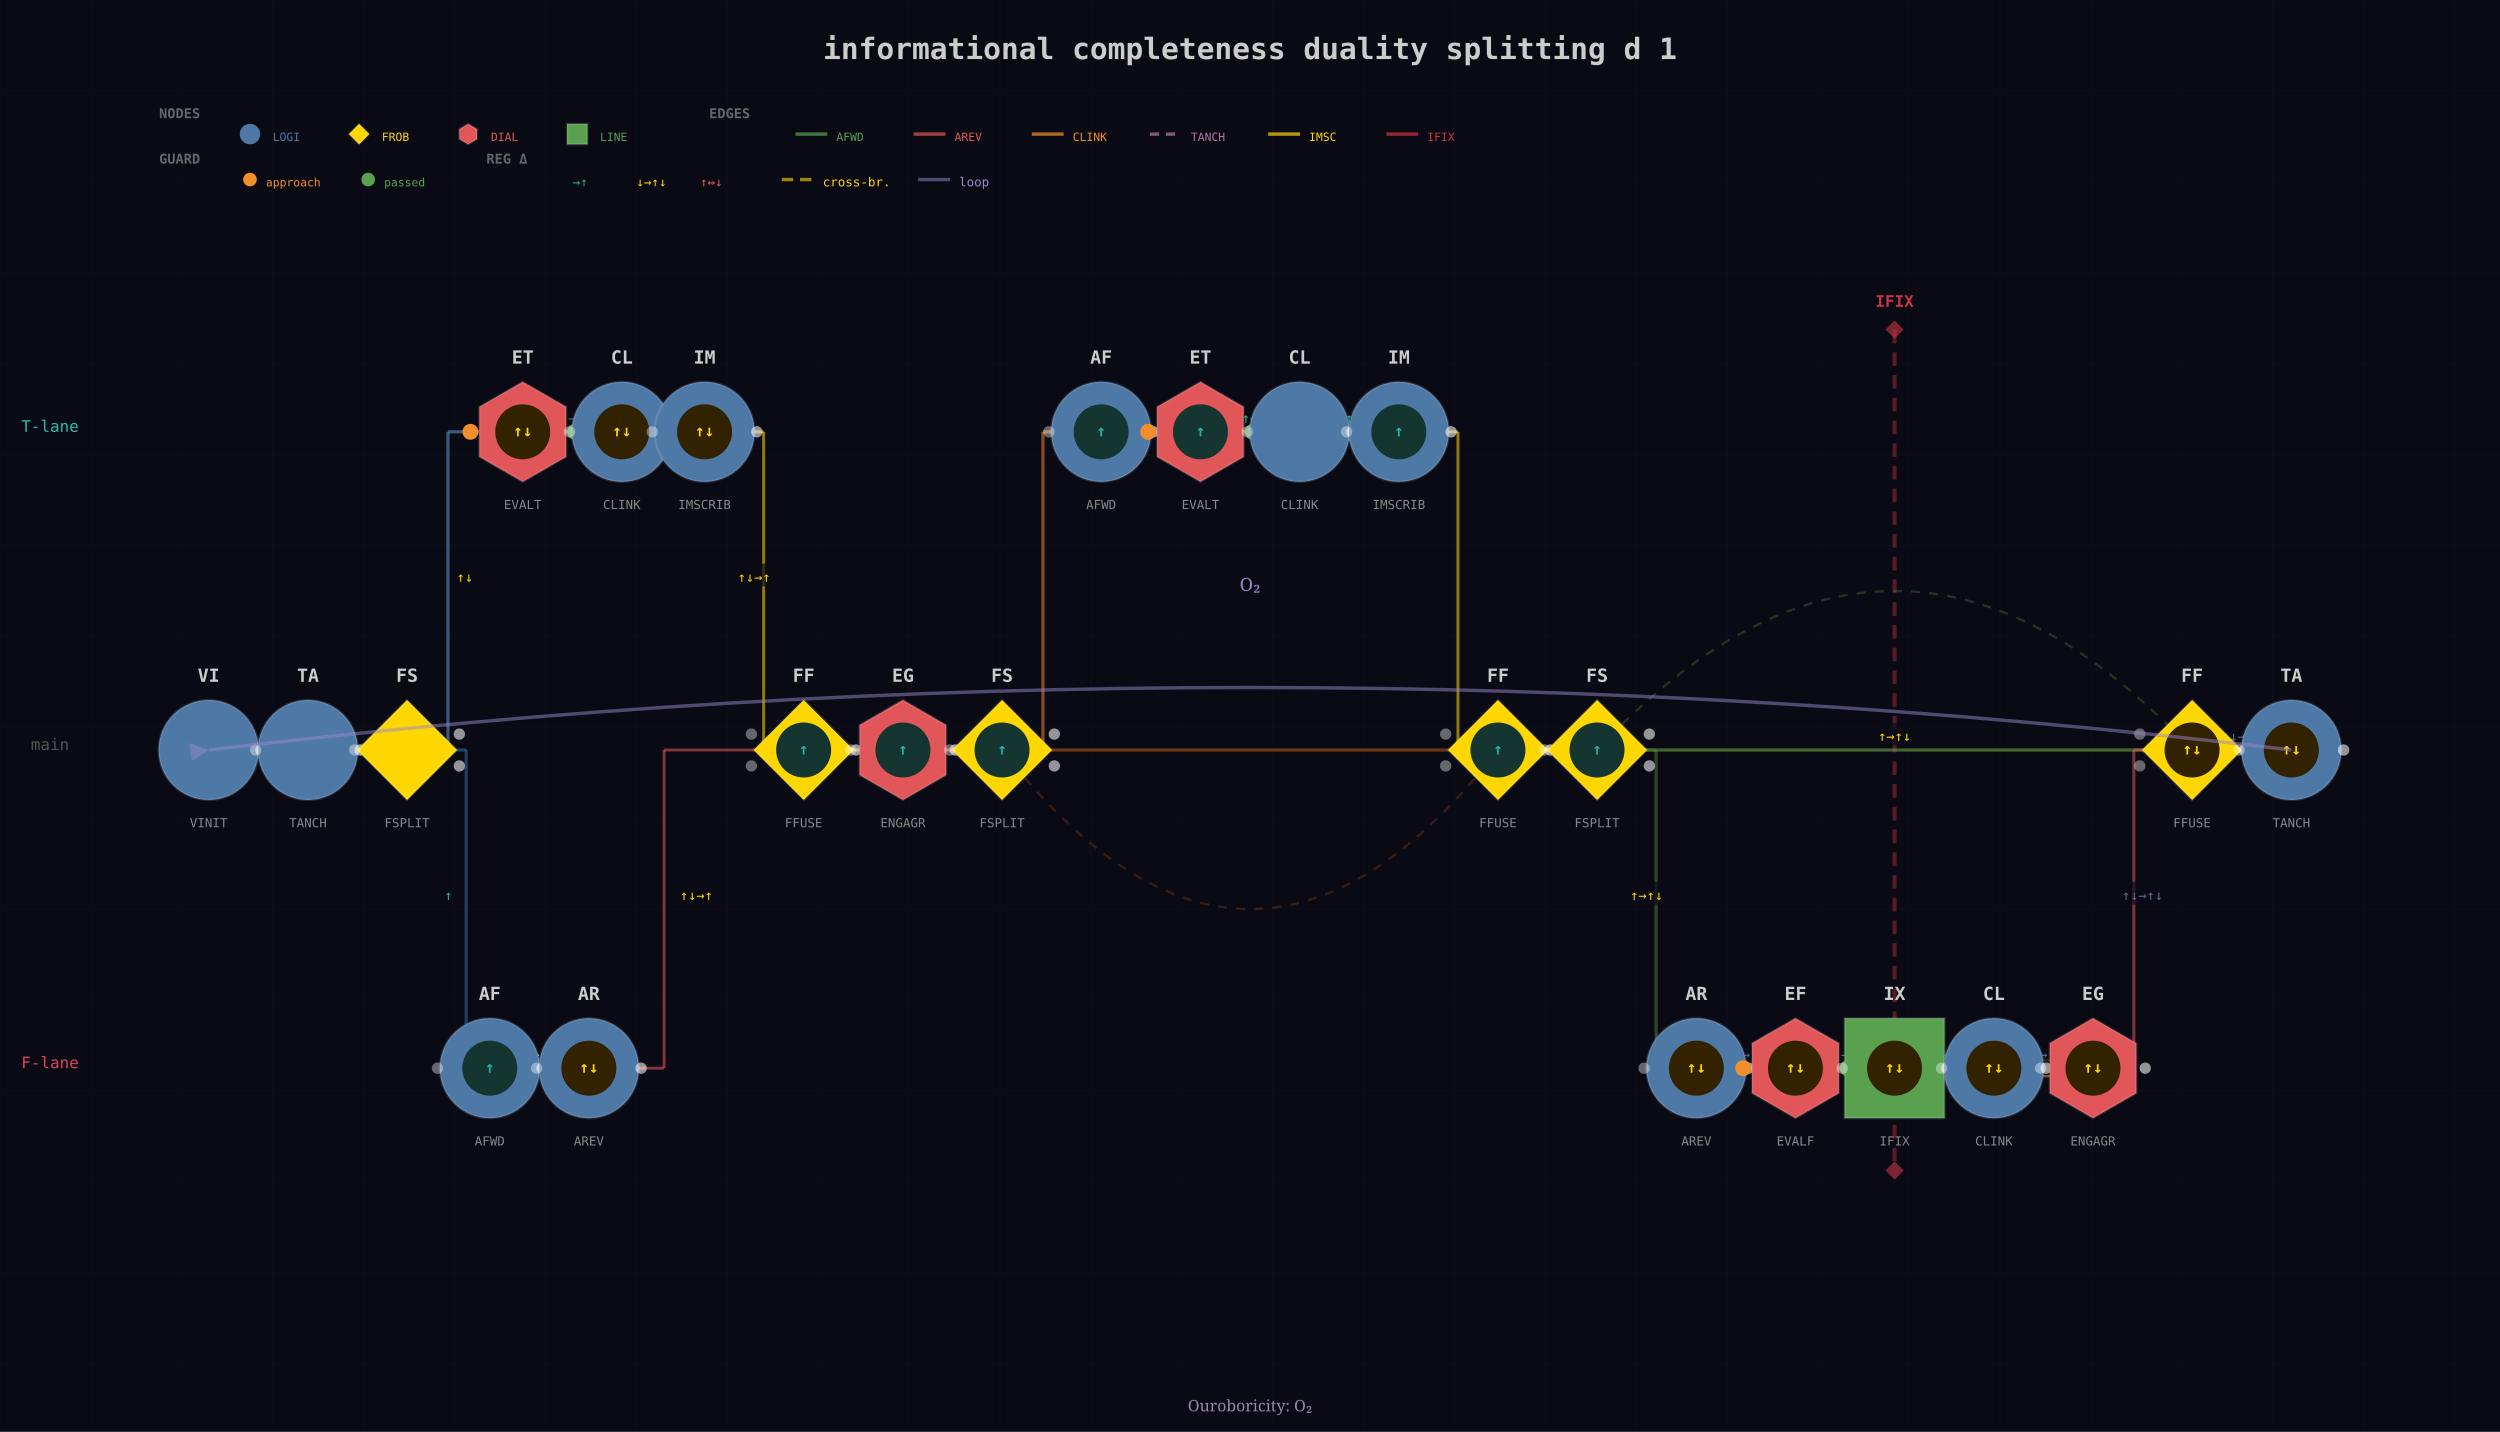
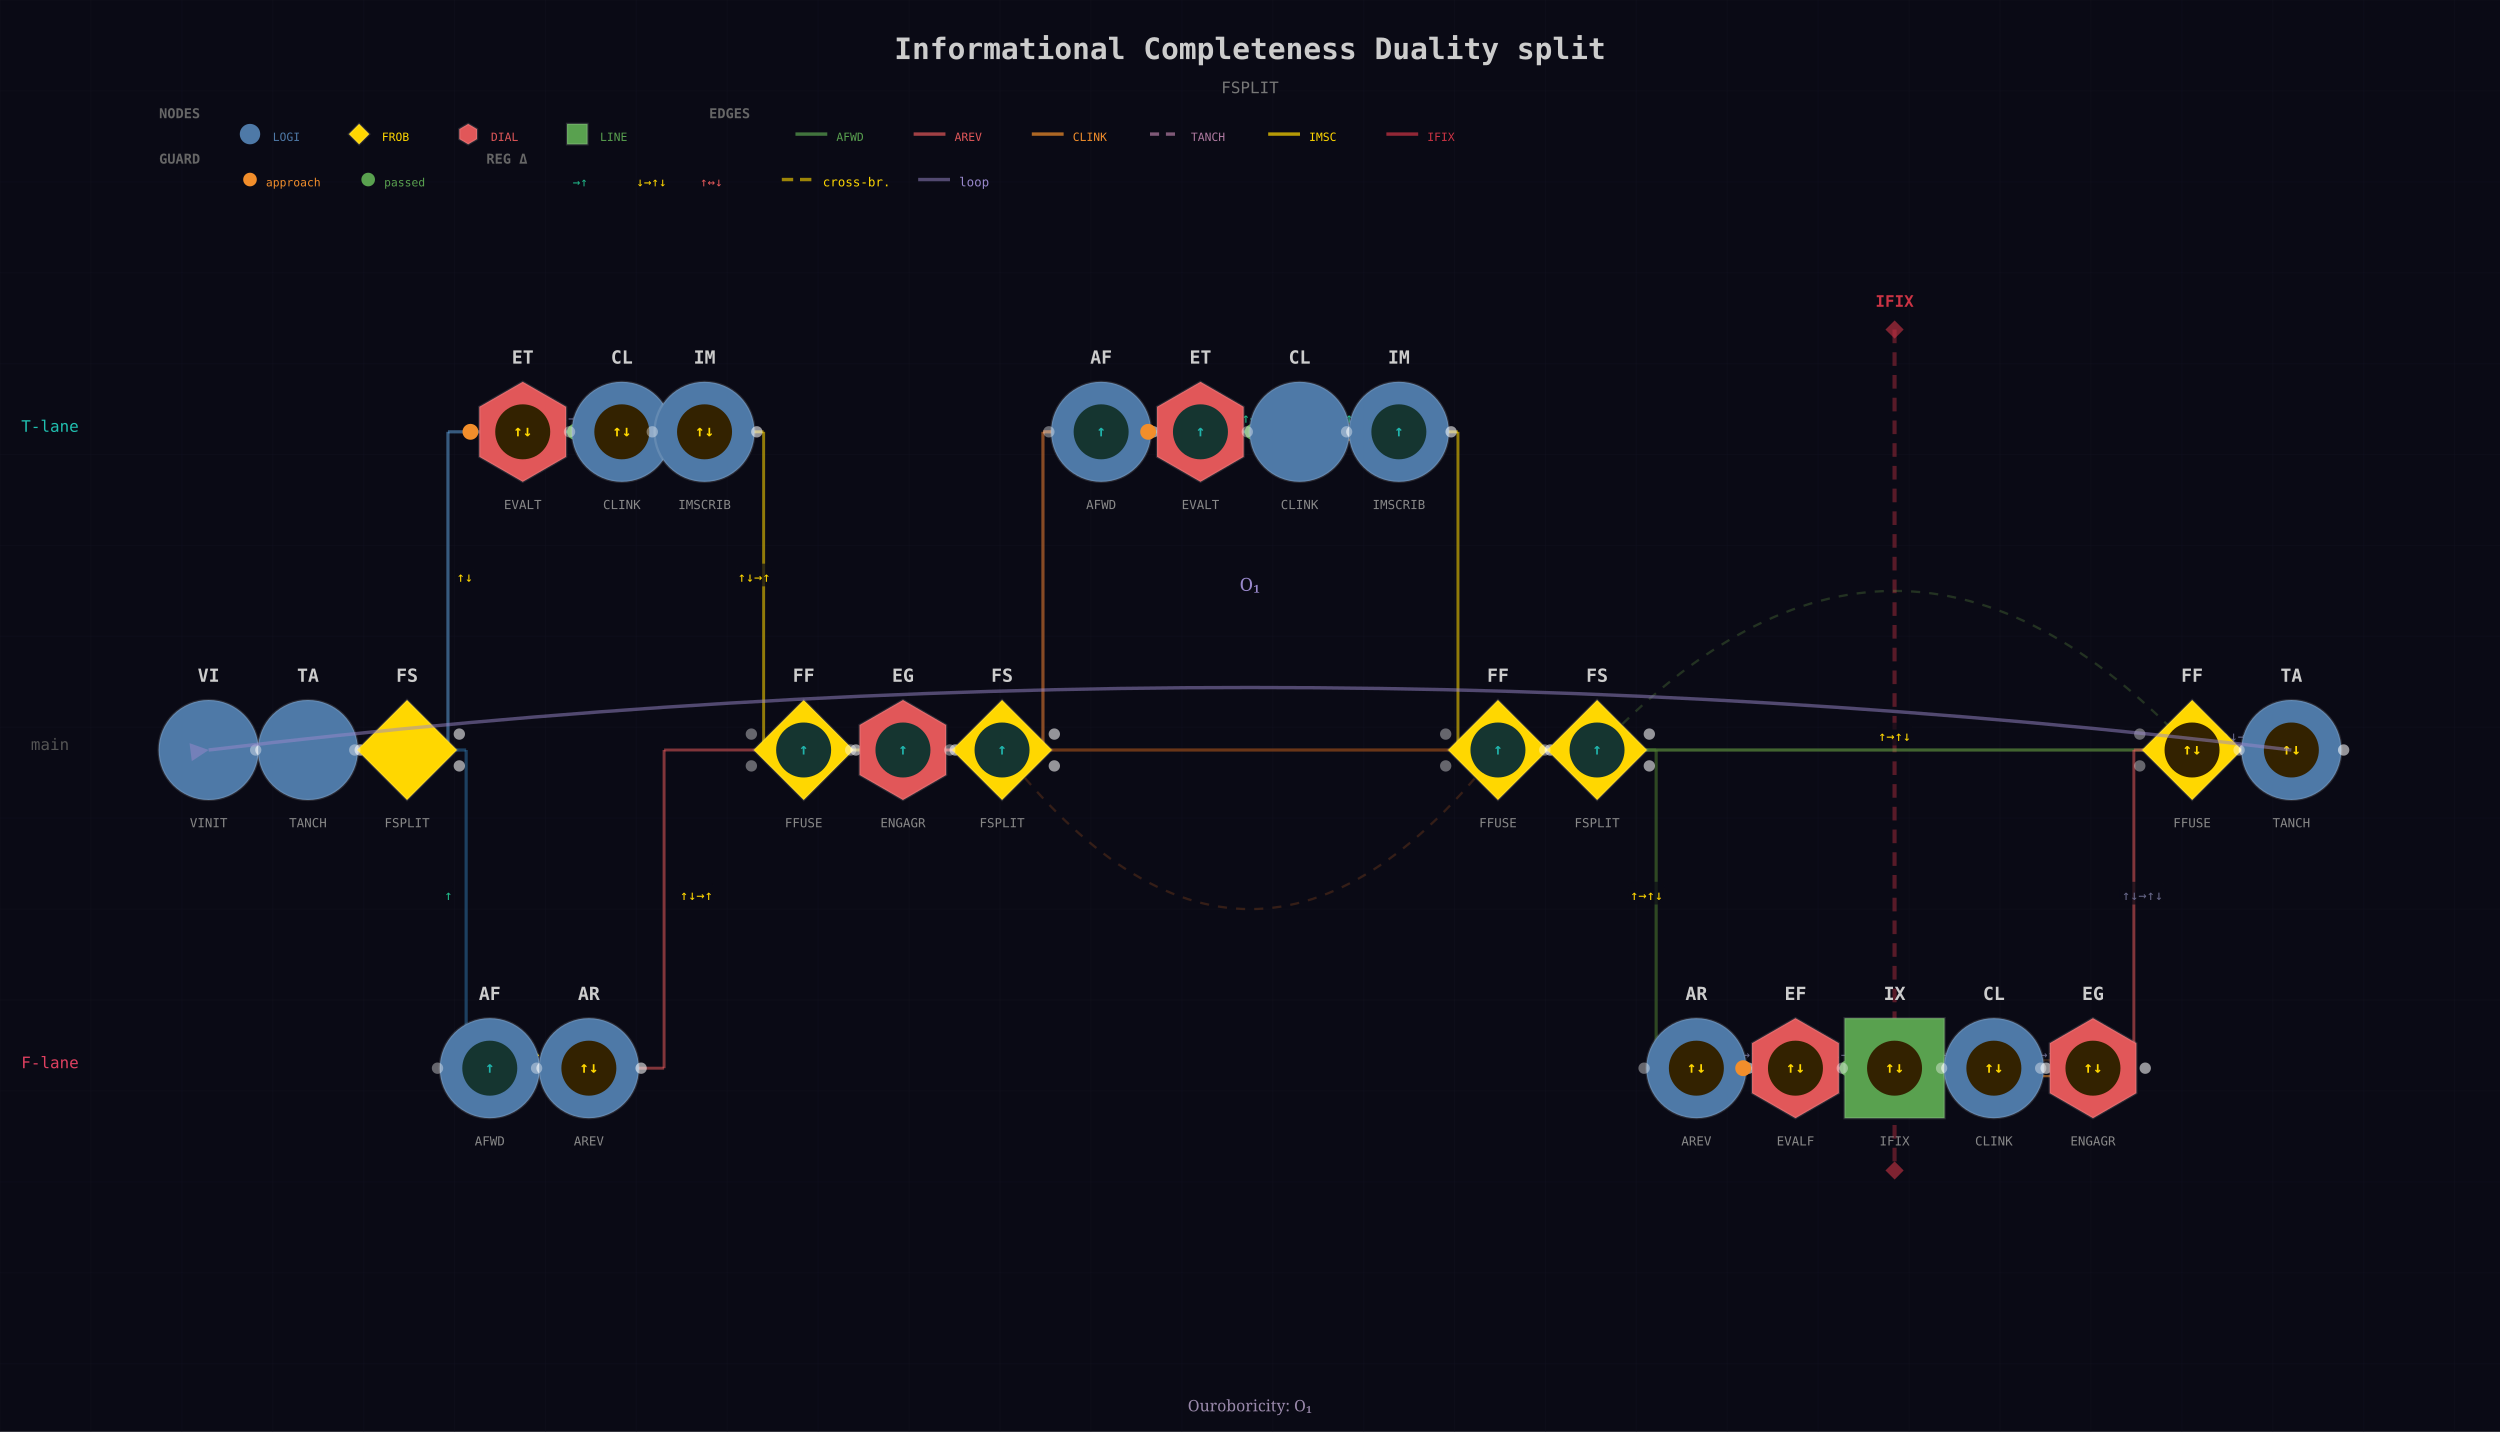
<svg xmlns="http://www.w3.org/2000/svg" viewBox="0 0 1100 630">
  <rect width="1100" height="630" fill="#0a0a15" />
  <line x1="0.0" y1="0.0" x2="0.0" y2="630.0" stroke="#151525" stroke-width="0.4" opacity="0.25" />
  <line x1="40.0" y1="0.0" x2="40.0" y2="630.0" stroke="#151525" stroke-width="0.4" opacity="0.25" />
  <line x1="80.0" y1="0.0" x2="80.0" y2="630.0" stroke="#151525" stroke-width="0.4" opacity="0.25" />
  <line x1="120.0" y1="0.0" x2="120.0" y2="630.0" stroke="#151525" stroke-width="0.4" opacity="0.25" />
  <line x1="160.0" y1="0.0" x2="160.0" y2="630.0" stroke="#151525" stroke-width="0.4" opacity="0.25" />
  <line x1="200.0" y1="0.0" x2="200.0" y2="630.0" stroke="#151525" stroke-width="0.4" opacity="0.25" />
  <line x1="240.0" y1="0.0" x2="240.0" y2="630.0" stroke="#151525" stroke-width="0.4" opacity="0.25" />
  <line x1="280.0" y1="0.0" x2="280.0" y2="630.0" stroke="#151525" stroke-width="0.4" opacity="0.25" />
  <line x1="320.0" y1="0.0" x2="320.0" y2="630.0" stroke="#151525" stroke-width="0.4" opacity="0.25" />
  <line x1="360.0" y1="0.0" x2="360.0" y2="630.0" stroke="#151525" stroke-width="0.4" opacity="0.25" />
  <line x1="400.0" y1="0.0" x2="400.0" y2="630.0" stroke="#151525" stroke-width="0.4" opacity="0.25" />
  <line x1="440.0" y1="0.0" x2="440.0" y2="630.0" stroke="#151525" stroke-width="0.4" opacity="0.25" />
  <line x1="480.0" y1="0.0" x2="480.0" y2="630.0" stroke="#151525" stroke-width="0.4" opacity="0.25" />
  <line x1="520.0" y1="0.0" x2="520.0" y2="630.0" stroke="#151525" stroke-width="0.4" opacity="0.25" />
  <line x1="560.0" y1="0.0" x2="560.0" y2="630.0" stroke="#151525" stroke-width="0.4" opacity="0.25" />
  <line x1="600.0" y1="0.0" x2="600.0" y2="630.0" stroke="#151525" stroke-width="0.4" opacity="0.25" />
  <line x1="640.0" y1="0.0" x2="640.0" y2="630.0" stroke="#151525" stroke-width="0.4" opacity="0.25" />
  <line x1="680.0" y1="0.0" x2="680.0" y2="630.0" stroke="#151525" stroke-width="0.4" opacity="0.25" />
  <line x1="720.0" y1="0.0" x2="720.0" y2="630.0" stroke="#151525" stroke-width="0.4" opacity="0.25" />
  <line x1="760.0" y1="0.0" x2="760.0" y2="630.0" stroke="#151525" stroke-width="0.4" opacity="0.25" />
  <line x1="800.0" y1="0.0" x2="800.0" y2="630.0" stroke="#151525" stroke-width="0.4" opacity="0.25" />
  <line x1="840.0" y1="0.0" x2="840.0" y2="630.0" stroke="#151525" stroke-width="0.4" opacity="0.25" />
  <line x1="880.0" y1="0.0" x2="880.0" y2="630.0" stroke="#151525" stroke-width="0.4" opacity="0.25" />
  <line x1="920.0" y1="0.0" x2="920.0" y2="630.0" stroke="#151525" stroke-width="0.4" opacity="0.25" />
  <line x1="960.0" y1="0.0" x2="960.0" y2="630.0" stroke="#151525" stroke-width="0.4" opacity="0.25" />
  <line x1="1000.0" y1="0.0" x2="1000.0" y2="630.0" stroke="#151525" stroke-width="0.4" opacity="0.25" />
  <line x1="1040.0" y1="0.0" x2="1040.0" y2="630.0" stroke="#151525" stroke-width="0.4" opacity="0.25" />
  <line x1="1080.0" y1="0.0" x2="1080.0" y2="630.0" stroke="#151525" stroke-width="0.4" opacity="0.25" />
  <line x1="0.0" y1="0.0" x2="1100.0" y2="0.0" stroke="#151525" stroke-width="0.4" opacity="0.25" />
  <line x1="0.0" y1="40.0" x2="1100.0" y2="40.0" stroke="#151525" stroke-width="0.4" opacity="0.25" />
  <line x1="0.0" y1="80.0" x2="1100.0" y2="80.0" stroke="#151525" stroke-width="0.4" opacity="0.25" />
  <line x1="0.0" y1="120.0" x2="1100.0" y2="120.0" stroke="#151525" stroke-width="0.4" opacity="0.25" />
  <line x1="0.0" y1="160.0" x2="1100.0" y2="160.0" stroke="#151525" stroke-width="0.4" opacity="0.25" />
  <line x1="0.0" y1="200.0" x2="1100.0" y2="200.0" stroke="#151525" stroke-width="0.4" opacity="0.25" />
  <line x1="0.0" y1="240.0" x2="1100.0" y2="240.0" stroke="#151525" stroke-width="0.4" opacity="0.25" />
  <line x1="0.0" y1="280.0" x2="1100.0" y2="280.0" stroke="#151525" stroke-width="0.4" opacity="0.25" />
  <line x1="0.0" y1="320.0" x2="1100.0" y2="320.0" stroke="#151525" stroke-width="0.4" opacity="0.25" />
  <line x1="0.0" y1="360.0" x2="1100.0" y2="360.0" stroke="#151525" stroke-width="0.4" opacity="0.25" />
  <line x1="0.0" y1="400.0" x2="1100.0" y2="400.0" stroke="#151525" stroke-width="0.4" opacity="0.25" />
  <line x1="0.0" y1="440.0" x2="1100.0" y2="440.0" stroke="#151525" stroke-width="0.4" opacity="0.25" />
  <line x1="0.0" y1="480.0" x2="1100.0" y2="480.0" stroke="#151525" stroke-width="0.4" opacity="0.25" />
  <line x1="0.0" y1="520.0" x2="1100.0" y2="520.0" stroke="#151525" stroke-width="0.4" opacity="0.25" />
  <line x1="0.0" y1="560.0" x2="1100.0" y2="560.0" stroke="#151525" stroke-width="0.4" opacity="0.25" />
  <line x1="0.0" y1="600.0" x2="1100.0" y2="600.0" stroke="#151525" stroke-width="0.4" opacity="0.25" />
-   <text x="550.0" y="26.0" fill="#cccccc" font-size="13" text-anchor="middle" font-family="monospace" font-weight="bold">informational completeness duality splitting d 1</text>
+   <text x="550.0" y="26.0" fill="#cccccc" font-size="13" text-anchor="middle" font-family="monospace" font-weight="bold">Informational Completeness Duality split</text>
+   <text x="550.0" y="41.0" fill="#777" font-size="7" text-anchor="middle" font-family="monospace">FSPLIT</text>
  <text x="22.0" y="190.0" fill="#20c0b0" font-size="7" text-anchor="middle" font-family="monospace">T-lane</text>
  <text x="22.0" y="470.0" fill="#e04060" font-size="7" text-anchor="middle" font-family="monospace">F-lane</text>
  <text x="22.0" y="330.0" fill="#555" font-size="7" text-anchor="middle" font-family="monospace">main</text>
  <line x1="833.6" y1="145.0" x2="833.6" y2="515.0" stroke="#cc3344" stroke-width="1.8" opacity="0.4" stroke-dasharray="6,4" />
  <text x="833.6" y="135.0" fill="#cc3344" font-size="7" text-anchor="middle" font-family="monospace" font-weight="bold">IFIX</text>
  <polygon points="833.636,141.0 837.6,145 833.636,149.0 829.6,145" fill="#cc3344" opacity="0.6" />
  <polygon points="833.636,511.0 837.6,515 833.636,519.0 829.6,515" fill="#cc3344" opacity="0.6" />
  <line x1="179.1" y1="330.0" x2="197.1" y2="330.0" stroke="#5b9bd5" stroke-width="1.4" opacity="0.55" />
  <line x1="197.1" y1="330.0" x2="197.1" y2="190.0" stroke="#5b9bd5" stroke-width="1.4" opacity="0.55" />
  <line x1="197.1" y1="190.0" x2="222.0" y2="190.0" stroke="#5b9bd5" stroke-width="1.4" opacity="0.55" />
  <polygon points="230.0,190.0 222.0,193.2 222.0,186.8" fill="#5b9bd5" opacity="0.55" />
  <rect x="200.5" y="248.0" width="8.0" height="10" fill="#0a0a15" opacity="0.7" rx="3" />
  <text x="204.5" y="256.0" fill="#ffd700" font-size="6" text-anchor="middle" font-family="monospace">↑↓</text>
  <line x1="230.0" y1="190.0" x2="265.6" y2="190.0" stroke="#20d0b8" stroke-width="1.3" opacity="0.55" />
  <polygon points="273.6,190.0 265.6,193.2 265.6,186.8" fill="#20d0b8" opacity="0.55" />
  <rect x="241.8" y="178.0" width="20.0" height="10" fill="#0a0a15" opacity="0.7" rx="3" />
  <text x="251.8" y="186.0" fill="#666688" font-size="6" text-anchor="middle" font-family="monospace">↑↓→↑↓</text>
  <line x1="273.6" y1="186.5" x2="301.0" y2="186.5" stroke="#f28e2b" stroke-width="1.0" opacity="0.55" />
  <line x1="273.6" y1="193.5" x2="301.0" y2="193.5" stroke="#f28e2b" stroke-width="1.0" opacity="0.55" />
  <polygon points="310.0,190.0 300.0,194.0 300.0,186.0" fill="#f28e2b" opacity="0.55" />
  <rect x="281.8" y="178.0" width="20.0" height="10" fill="#0a0a15" opacity="0.7" rx="3" />
  <text x="291.8" y="186.0" fill="#666688" font-size="6" text-anchor="middle" font-family="monospace">↑↓→↑↓</text>
  <line x1="310.0" y1="190.0" x2="336.0" y2="190.0" stroke="#ffd700" stroke-width="1.3" opacity="0.55" />
  <line x1="336.0" y1="190.0" x2="336.0" y2="330.0" stroke="#ffd700" stroke-width="1.3" opacity="0.55" />
  <line x1="336.0" y1="330.0" x2="345.6" y2="330.0" stroke="#ffd700" stroke-width="1.3" opacity="0.55" />
  <polygon points="353.6,330.0 345.6,333.2 345.6,326.8" fill="#ffd700" opacity="0.55" />
  <rect x="323.8" y="248.0" width="16.0" height="10" fill="#0a0a15" opacity="0.7" rx="3" />
  <text x="331.8" y="256.0" fill="#ffd700" font-size="6" text-anchor="middle" font-family="monospace">↑↓→↑</text>
  <line x1="179.1" y1="330.0" x2="205.1" y2="330.0" stroke="#2b6b9f" stroke-width="1.4" opacity="0.55" />
  <line x1="205.1" y1="330.0" x2="205.1" y2="470.0" stroke="#2b6b9f" stroke-width="1.4" opacity="0.55" />
  <line x1="205.1" y1="470.0" x2="207.5" y2="470.0" stroke="#2b6b9f" stroke-width="1.4" opacity="0.55" />
  <polygon points="215.5,470.0 207.5,473.2 207.5,466.8" fill="#2b6b9f" opacity="0.55" />
  <rect x="195.3" y="388.0" width="4.0" height="10" fill="#0a0a15" opacity="0.7" rx="3" />
  <text x="197.3" y="396.0" fill="#20b888" font-size="6" text-anchor="middle" font-family="monospace">↑</text>
  <line x1="215.5" y1="470.0" x2="251.1" y2="470.0" stroke="#59a14f" stroke-width="1.3" opacity="0.55" />
  <polygon points="259.1,470.0 251.1,473.2 251.1,466.8" fill="#59a14f" opacity="0.55" />
  <rect x="229.3" y="458.0" width="16.0" height="10" fill="#0a0a15" opacity="0.7" rx="3" />
  <text x="237.3" y="466.0" fill="#ffd700" font-size="6" text-anchor="middle" font-family="monospace">↑→↑↓</text>
  <line x1="259.1" y1="470.0" x2="292.2" y2="470.0" stroke="#e15759" stroke-width="1.3" opacity="0.55" />
  <line x1="292.2" y1="470.0" x2="292.2" y2="330.0" stroke="#e15759" stroke-width="1.3" opacity="0.55" />
  <line x1="292.2" y1="330.0" x2="345.6" y2="330.0" stroke="#e15759" stroke-width="1.3" opacity="0.55" />
  <polygon points="353.6,330.0 345.6,333.2 345.6,326.8" fill="#e15759" opacity="0.55" />
  <rect x="298.4" y="388.0" width="16.0" height="10" fill="#0a0a15" opacity="0.7" rx="3" />
  <text x="306.4" y="396.0" fill="#ffd700" font-size="6" text-anchor="middle" font-family="monospace">↑↓→↑</text>
  <line x1="440.9" y1="330.0" x2="458.9" y2="330.0" stroke="#ed7d31" stroke-width="1.4" opacity="0.55" />
  <line x1="458.9" y1="330.0" x2="458.9" y2="190.0" stroke="#ed7d31" stroke-width="1.4" opacity="0.55" />
  <line x1="458.9" y1="190.0" x2="476.5" y2="190.0" stroke="#ed7d31" stroke-width="1.4" opacity="0.55" />
  <polygon points="484.5,190.0 476.5,193.2 476.5,186.8" fill="#ed7d31" opacity="0.55" />
  <line x1="484.5" y1="190.0" x2="520.2" y2="190.0" stroke="#59a14f" stroke-width="1.3" opacity="0.55" />
  <polygon points="528.2,190.0 520.2,193.2 520.2,186.8" fill="#59a14f" opacity="0.55" />
  <line x1="528.2" y1="190.0" x2="563.8" y2="190.0" stroke="#20d0b8" stroke-width="1.3" opacity="0.55" />
  <polygon points="571.8,190.0 563.8,193.2 563.8,186.8" fill="#20d0b8" opacity="0.55" />
  <rect x="546.0" y="178.0" width="8.0" height="10" fill="#0a0a15" opacity="0.7" rx="3" />
  <text x="550.0" y="186.0" fill="#20b888" font-size="6" text-anchor="middle" font-family="monospace">↑→</text>
  <line x1="571.8" y1="186.5" x2="606.5" y2="186.5" stroke="#f28e2b" stroke-width="1.0" opacity="0.55" />
  <line x1="571.8" y1="193.5" x2="606.5" y2="193.5" stroke="#f28e2b" stroke-width="1.0" opacity="0.55" />
  <polygon points="615.5,190.0 605.5,194.0 605.5,186.0" fill="#f28e2b" opacity="0.55" />
  <rect x="591.6" y="178.0" width="4.0" height="10" fill="#0a0a15" opacity="0.7" rx="3" />
  <text x="593.6" y="186.0" fill="#20b888" font-size="6" text-anchor="middle" font-family="monospace">↑</text>
  <line x1="615.5" y1="190.0" x2="641.5" y2="190.0" stroke="#ffd700" stroke-width="1.3" opacity="0.55" />
  <line x1="641.5" y1="190.0" x2="641.5" y2="330.0" stroke="#ffd700" stroke-width="1.3" opacity="0.55" />
  <line x1="641.5" y1="330.0" x2="651.1" y2="330.0" stroke="#ffd700" stroke-width="1.3" opacity="0.55" />
  <polygon points="659.1,330.0 651.1,333.2 651.1,326.8" fill="#ffd700" opacity="0.55" />
  <line x1="440.9" y1="330.0" x2="651.1" y2="330.0" stroke="#b85a1c" stroke-width="1.4" opacity="0.55" />
  <polygon points="659.1,330.0 651.1,333.2 651.1,326.8" fill="#b85a1c" opacity="0.55" />
  <line x1="702.7" y1="330.0" x2="956.5" y2="330.0" stroke="#70ad47" stroke-width="1.4" opacity="0.55" />
  <polygon points="964.5,330.0 956.5,333.2 956.5,326.8" fill="#70ad47" opacity="0.55" />
  <rect x="825.6" y="318.0" width="16.0" height="10" fill="#0a0a15" opacity="0.7" rx="3" />
  <text x="833.6" y="326.0" fill="#ffd700" font-size="6" text-anchor="middle" font-family="monospace">↑→↑↓</text>
  <line x1="702.7" y1="330.0" x2="728.7" y2="330.0" stroke="#4a7a2e" stroke-width="1.4" opacity="0.55" />
  <line x1="728.7" y1="330.0" x2="728.7" y2="470.0" stroke="#4a7a2e" stroke-width="1.4" opacity="0.55" />
  <line x1="728.7" y1="470.0" x2="738.4" y2="470.0" stroke="#4a7a2e" stroke-width="1.4" opacity="0.55" />
  <polygon points="746.4,470.0 738.4,473.2 738.4,466.8" fill="#4a7a2e" opacity="0.55" />
  <rect x="716.5" y="388.0" width="16.0" height="10" fill="#0a0a15" opacity="0.7" rx="3" />
  <text x="724.5" y="396.0" fill="#ffd700" font-size="6" text-anchor="middle" font-family="monospace">↑→↑↓</text>
  <line x1="746.4" y1="470.0" x2="782.0" y2="470.0" stroke="#e15759" stroke-width="1.3" opacity="0.55" />
  <polygon points="790.0,470.0 782.0,473.2 782.0,466.8" fill="#e15759" opacity="0.55" />
  <rect x="758.2" y="458.0" width="20.0" height="10" fill="#0a0a15" opacity="0.7" rx="3" />
  <text x="768.2" y="466.0" fill="#666688" font-size="6" text-anchor="middle" font-family="monospace">↑↓→↑↓</text>
  <line x1="790.0" y1="470.0" x2="825.6" y2="470.0" stroke="#ff6688" stroke-width="1.3" opacity="0.55" />
  <polygon points="833.6,470.0 825.6,473.2 825.6,466.8" fill="#ff6688" opacity="0.55" />
  <rect x="801.8" y="458.0" width="20.0" height="10" fill="#0a0a15" opacity="0.7" rx="3" />
  <text x="811.8" y="466.0" fill="#666688" font-size="6" text-anchor="middle" font-family="monospace">↑↓→↑↓</text>
  <line x1="833.6" y1="470.0" x2="869.3" y2="470.0" stroke="#cc3344" stroke-width="1.3" opacity="0.55" />
  <polygon points="877.3,470.0 869.3,473.2 869.3,466.8" fill="#cc3344" opacity="0.55" />
  <rect x="845.5" y="458.0" width="20.0" height="10" fill="#0a0a15" opacity="0.7" rx="3" />
  <text x="855.5" y="466.0" fill="#666688" font-size="6" text-anchor="middle" font-family="monospace">↑↓→↑↓</text>
  <line x1="877.3" y1="466.5" x2="911.9" y2="466.5" stroke="#f28e2b" stroke-width="1.0" opacity="0.55" />
  <line x1="877.3" y1="473.5" x2="911.9" y2="473.5" stroke="#f28e2b" stroke-width="1.0" opacity="0.55" />
  <polygon points="920.9,470.0 910.9,474.0 910.9,466.0" fill="#f28e2b" opacity="0.55" />
  <rect x="889.1" y="458.0" width="20.0" height="10" fill="#0a0a15" opacity="0.7" rx="3" />
  <text x="899.1" y="466.0" fill="#666688" font-size="6" text-anchor="middle" font-family="monospace">↑↓→↑↓</text>
  <line x1="920.9" y1="470.0" x2="938.9" y2="470.0" stroke="#e15759" stroke-width="1.3" opacity="0.55" />
  <line x1="938.9" y1="470.0" x2="938.9" y2="330.0" stroke="#e15759" stroke-width="1.3" opacity="0.55" />
  <line x1="938.9" y1="330.0" x2="956.5" y2="330.0" stroke="#e15759" stroke-width="1.3" opacity="0.55" />
  <polygon points="964.5,330.0 956.5,333.2 956.5,326.8" fill="#e15759" opacity="0.55" />
  <rect x="932.7" y="388.0" width="20.0" height="10" fill="#0a0a15" opacity="0.7" rx="3" />
  <text x="942.7" y="396.0" fill="#666688" font-size="6" text-anchor="middle" font-family="monospace">↑↓→↑↓</text>
  <line x1="91.8" y1="330.0" x2="127.5" y2="330.0" stroke="#6baed6" stroke-width="1.3" opacity="0.75" />
  <polygon points="135.5,330.0 127.5,333.2 127.5,326.8" fill="#6baed6" opacity="0.75" />
  <line x1="135.5" y1="330.0" x2="171.1" y2="330.0" stroke="#b07aa1" stroke-width="1.3" opacity="0.75" stroke-dasharray="4,3" />
  <polygon points="179.1,330.0 171.1,333.2 171.1,326.8" fill="#b07aa1" opacity="0.75" />
  <line x1="397.3" y1="330.0" x2="432.9" y2="330.0" stroke="#e15759" stroke-width="1.3" opacity="0.75" />
  <polygon points="440.9,330.0 432.9,333.2 432.9,326.8" fill="#e15759" opacity="0.75" />
  <line x1="353.6" y1="330.0" x2="389.3" y2="330.0" stroke="#ffd700" stroke-width="1.3" opacity="0.55" />
  <polygon points="397.3,330.0 389.3,333.2 389.3,326.8" fill="#ffd700" opacity="0.55" />
  <line x1="659.1" y1="330.0" x2="694.7" y2="330.0" stroke="#ffd700" stroke-width="1.3" opacity="0.55" />
  <polygon points="702.7,330.0 694.7,333.2 694.7,326.8" fill="#ffd700" opacity="0.55" />
  <line x1="964.5" y1="330.0" x2="1000.2" y2="330.0" stroke="#ffd700" stroke-width="1.3" opacity="0.55" />
  <polygon points="1008.2,330.0 1000.2,333.2 1000.2,326.8" fill="#ffd700" opacity="0.55" />
  <rect x="976.4" y="318.0" width="20.0" height="10" fill="#0a0a15" opacity="0.7" rx="3" />
  <text x="986.4" y="326.0" fill="#666688" font-size="6" text-anchor="middle" font-family="monospace">↑↓→↑↓</text>
  <path d="M440.9,330.0 Q550.0,470.0 659.1,330.0" fill="none" stroke="#b85a1c" stroke-dasharray="4,4" stroke-width="1" opacity="0.25" />
  <path d="M702.7,330.0 Q833.6,190.0 964.5,330.0" fill="none" stroke="#70ad47" stroke-dasharray="4,4" stroke-width="1" opacity="0.25" />
  <circle cx="91.8" cy="330.0" r="22.0" fill="#4e79a7" stroke="#ffffff20" stroke-width="1.0" />
  <text x="91.8" y="300.0" fill="#cccccc" font-size="8" text-anchor="middle" font-family="monospace" font-weight="bold">VI</text>
  <text x="91.8" y="364.0" fill="#888" font-size="5.5" text-anchor="middle" font-family="monospace">VINIT</text>
  <circle cx="114.8" cy="330.0" r="2.5" fill="#ffffff90" stroke-width="0" />
  <circle cx="135.5" cy="330.0" r="22.0" fill="#4e79a7" stroke="#ffffff20" stroke-width="1.0" />
  <text x="135.5" y="300.0" fill="#cccccc" font-size="8" text-anchor="middle" font-family="monospace" font-weight="bold">TA</text>
  <text x="135.5" y="364.0" fill="#888" font-size="5.5" text-anchor="middle" font-family="monospace">TANCH</text>
  <circle cx="112.5" cy="330.0" r="2.5" fill="#ffffff60" stroke-width="0" />
  <circle cx="158.5" cy="330.0" r="2.5" fill="#ffffff90" stroke-width="0" />
  <polygon points="179.091,308.0 201.1,330 179.091,352.0 157.1,330" fill="#ffd700" stroke="#ffffff20" stroke-width="1.0" />
  <text x="179.1" y="300.0" fill="#cccccc" font-size="8" text-anchor="middle" font-family="monospace" font-weight="bold">FS</text>
  <text x="179.1" y="364.0" fill="#888" font-size="5.5" text-anchor="middle" font-family="monospace">FSPLIT</text>
  <circle cx="156.1" cy="330.0" r="2.5" fill="#ffffff60" stroke-width="0" />
  <circle cx="202.1" cy="323.0" r="2.5" fill="#ffffff90" stroke-width="0" />
  <circle cx="202.1" cy="337.0" r="2.5" fill="#ffffff90" stroke-width="0" />
  <circle cx="215.5" cy="470.0" r="22.0" fill="#4e79a7" stroke="#ffffff20" stroke-width="1.0" />
  <circle cx="215.5" cy="470.0" r="12.1" fill="#153530" stroke-width="0" />
  <text x="215.5" y="472.0" fill="#20b2aa" font-size="7" text-anchor="middle" font-family="monospace" font-weight="bold">↑</text>
  <text x="215.5" y="440.0" fill="#cccccc" font-size="8" text-anchor="middle" font-family="monospace" font-weight="bold">AF</text>
  <text x="215.5" y="504.0" fill="#888" font-size="5.5" text-anchor="middle" font-family="monospace">AFWD</text>
  <circle cx="192.5" cy="470.0" r="2.5" fill="#ffffff60" stroke-width="0" />
  <circle cx="238.5" cy="470.0" r="2.5" fill="#ffffff90" stroke-width="0" />
  <circle cx="259.1" cy="470.0" r="22.0" fill="#4e79a7" stroke="#ffffff20" stroke-width="1.0" />
  <circle cx="259.1" cy="470.0" r="12.1" fill="#332200" stroke-width="0" />
  <text x="259.1" y="472.0" fill="#ffd700" font-size="7" text-anchor="middle" font-family="monospace" font-weight="bold">↑↓</text>
  <text x="259.1" y="440.0" fill="#cccccc" font-size="8" text-anchor="middle" font-family="monospace" font-weight="bold">AR</text>
  <text x="259.1" y="504.0" fill="#888" font-size="5.5" text-anchor="middle" font-family="monospace">AREV</text>
  <circle cx="236.1" cy="470.0" r="2.5" fill="#ffffff60" stroke-width="0" />
  <circle cx="282.1" cy="470.0" r="2.5" fill="#ffffff90" stroke-width="0" />
  <polygon points="249.1,201.0 230.0,212.0 210.9,201.0 210.9,179.0 230.0,168.0 249.1,179.0" fill="#e15759" stroke="#ffffff20" stroke-width="1.0" />
  <circle cx="230.0" cy="190.0" r="12.1" fill="#332200" stroke-width="0" />
  <text x="230.0" y="192.0" fill="#ffd700" font-size="7" text-anchor="middle" font-family="monospace" font-weight="bold">↑↓</text>
  <text x="230.0" y="160.0" fill="#cccccc" font-size="8" text-anchor="middle" font-family="monospace" font-weight="bold">ET</text>
  <text x="230.0" y="224.0" fill="#888" font-size="5.5" text-anchor="middle" font-family="monospace">EVALT</text>
  <circle cx="207.0" cy="190.0" r="3.5" fill="#f28e2b" stroke-width="0.8" />
  <circle cx="253.0" cy="190.0" r="3.5" fill="#59a14f" stroke-width="0.9" />
  <circle cx="273.6" cy="190.0" r="22.0" fill="#4e79a7" stroke="#ffffff20" stroke-width="1.0" />
  <circle cx="273.6" cy="190.0" r="12.1" fill="#332200" stroke-width="0" />
  <text x="273.6" y="192.0" fill="#ffd700" font-size="7" text-anchor="middle" font-family="monospace" font-weight="bold">↑↓</text>
  <text x="273.6" y="160.0" fill="#cccccc" font-size="8" text-anchor="middle" font-family="monospace" font-weight="bold">CL</text>
  <text x="273.6" y="224.0" fill="#888" font-size="5.5" text-anchor="middle" font-family="monospace">CLINK</text>
  <circle cx="250.6" cy="190.0" r="2.5" fill="#ffffff60" stroke-width="0" />
  <circle cx="296.6" cy="190.0" r="2.5" fill="#ffffff90" stroke-width="0" />
  <circle cx="310.0" cy="190.0" r="22.0" fill="#4e79a7" stroke="#ffffff20" stroke-width="1.0" />
  <circle cx="310.0" cy="190.0" r="12.1" fill="#332200" stroke-width="0" />
  <text x="310.0" y="192.0" fill="#ffd700" font-size="7" text-anchor="middle" font-family="monospace" font-weight="bold">↑↓</text>
  <text x="310.0" y="160.0" fill="#cccccc" font-size="8" text-anchor="middle" font-family="monospace" font-weight="bold">IM</text>
  <text x="310.0" y="224.0" fill="#888" font-size="5.5" text-anchor="middle" font-family="monospace">IMSCRIB</text>
  <circle cx="287.0" cy="190.0" r="2.5" fill="#ffffff60" stroke-width="0" />
  <circle cx="333.0" cy="190.0" r="2.5" fill="#ffffff90" stroke-width="0" />
  <polygon points="353.636,308.0 375.6,330 353.636,352.0 331.6,330" fill="#ffd700" stroke="#ffffff20" stroke-width="1.0" />
  <circle cx="353.6" cy="330.0" r="12.1" fill="#153530" stroke-width="0" />
  <text x="353.6" y="332.0" fill="#20b2aa" font-size="7" text-anchor="middle" font-family="monospace" font-weight="bold">↑</text>
  <text x="353.6" y="300.0" fill="#cccccc" font-size="8" text-anchor="middle" font-family="monospace" font-weight="bold">FF</text>
  <text x="353.6" y="364.0" fill="#888" font-size="5.5" text-anchor="middle" font-family="monospace">FFUSE</text>
  <circle cx="330.6" cy="323.0" r="2.5" fill="#ffffff60" stroke-width="0" />
  <circle cx="330.6" cy="337.0" r="2.5" fill="#ffffff60" stroke-width="0" />
  <circle cx="376.6" cy="330.0" r="2.5" fill="#ffffff90" stroke-width="0" />
  <polygon points="416.3,341.0 397.3,352.0 378.2,341.0 378.2,319.0 397.3,308.0 416.3,319.0" fill="#e15759" stroke="#ffffff20" stroke-width="1.0" />
  <circle cx="397.3" cy="330.0" r="12.1" fill="#153530" stroke-width="0" />
  <text x="397.3" y="332.0" fill="#20b2aa" font-size="7" text-anchor="middle" font-family="monospace" font-weight="bold">↑</text>
  <text x="397.3" y="300.0" fill="#cccccc" font-size="8" text-anchor="middle" font-family="monospace" font-weight="bold">EG</text>
  <text x="397.3" y="364.0" fill="#888" font-size="5.5" text-anchor="middle" font-family="monospace">ENGAGR</text>
  <circle cx="374.3" cy="330.0" r="2.5" fill="#ffffff60" stroke-width="0" />
  <circle cx="420.3" cy="330.0" r="2.5" fill="#ffffff90" stroke-width="0" />
  <polygon points="440.909,308.0 462.9,330 440.909,352.0 418.9,330" fill="#ffd700" stroke="#ffffff20" stroke-width="1.0" />
  <circle cx="440.9" cy="330.0" r="12.1" fill="#153530" stroke-width="0" />
  <text x="440.9" y="332.0" fill="#20b2aa" font-size="7" text-anchor="middle" font-family="monospace" font-weight="bold">↑</text>
  <text x="440.9" y="300.0" fill="#cccccc" font-size="8" text-anchor="middle" font-family="monospace" font-weight="bold">FS</text>
  <text x="440.9" y="364.0" fill="#888" font-size="5.5" text-anchor="middle" font-family="monospace">FSPLIT</text>
  <circle cx="417.9" cy="330.0" r="2.5" fill="#ffffff60" stroke-width="0" />
  <circle cx="463.9" cy="323.0" r="2.5" fill="#ffffff90" stroke-width="0" />
  <circle cx="463.9" cy="337.0" r="2.5" fill="#ffffff90" stroke-width="0" />
  <circle cx="484.5" cy="190.0" r="22.0" fill="#4e79a7" stroke="#ffffff20" stroke-width="1.0" />
  <circle cx="484.5" cy="190.0" r="12.1" fill="#153530" stroke-width="0" />
  <text x="484.5" y="192.0" fill="#20b2aa" font-size="7" text-anchor="middle" font-family="monospace" font-weight="bold">↑</text>
  <text x="484.5" y="160.0" fill="#cccccc" font-size="8" text-anchor="middle" font-family="monospace" font-weight="bold">AF</text>
  <text x="484.5" y="224.0" fill="#888" font-size="5.5" text-anchor="middle" font-family="monospace">AFWD</text>
  <circle cx="461.5" cy="190.0" r="2.5" fill="#ffffff60" stroke-width="0" />
  <circle cx="507.5" cy="190.0" r="2.5" fill="#ffffff90" stroke-width="0" />
  <polygon points="547.2,201.0 528.2,212.0 509.1,201.0 509.1,179.0 528.2,168.0 547.2,179.0" fill="#e15759" stroke="#ffffff20" stroke-width="1.0" />
  <circle cx="528.2" cy="190.0" r="12.1" fill="#153530" stroke-width="0" />
  <text x="528.2" y="192.0" fill="#20b2aa" font-size="7" text-anchor="middle" font-family="monospace" font-weight="bold">↑</text>
  <text x="528.2" y="160.0" fill="#cccccc" font-size="8" text-anchor="middle" font-family="monospace" font-weight="bold">ET</text>
  <text x="528.2" y="224.0" fill="#888" font-size="5.5" text-anchor="middle" font-family="monospace">EVALT</text>
  <circle cx="505.2" cy="190.0" r="3.5" fill="#f28e2b" stroke-width="0.8" />
  <circle cx="551.2" cy="190.0" r="3.5" fill="#59a14f" stroke-width="0.9" />
  <circle cx="571.8" cy="190.0" r="22.0" fill="#4e79a7" stroke="#ffffff20" stroke-width="1.0" />
  <text x="571.8" y="160.0" fill="#cccccc" font-size="8" text-anchor="middle" font-family="monospace" font-weight="bold">CL</text>
  <text x="571.8" y="224.0" fill="#888" font-size="5.5" text-anchor="middle" font-family="monospace">CLINK</text>
  <circle cx="548.8" cy="190.0" r="2.5" fill="#ffffff60" stroke-width="0" />
  <circle cx="594.8" cy="190.0" r="2.5" fill="#ffffff90" stroke-width="0" />
  <circle cx="615.5" cy="190.0" r="22.0" fill="#4e79a7" stroke="#ffffff20" stroke-width="1.0" />
  <circle cx="615.5" cy="190.0" r="12.1" fill="#153530" stroke-width="0" />
  <text x="615.5" y="192.0" fill="#20b2aa" font-size="7" text-anchor="middle" font-family="monospace" font-weight="bold">↑</text>
  <text x="615.5" y="160.0" fill="#cccccc" font-size="8" text-anchor="middle" font-family="monospace" font-weight="bold">IM</text>
  <text x="615.5" y="224.0" fill="#888" font-size="5.5" text-anchor="middle" font-family="monospace">IMSCRIB</text>
  <circle cx="592.5" cy="190.0" r="2.5" fill="#ffffff60" stroke-width="0" />
  <circle cx="638.5" cy="190.0" r="2.5" fill="#ffffff90" stroke-width="0" />
  <polygon points="659.091,308.0 681.1,330 659.091,352.0 637.1,330" fill="#ffd700" stroke="#ffffff20" stroke-width="1.0" />
  <circle cx="659.1" cy="330.0" r="12.1" fill="#153530" stroke-width="0" />
  <text x="659.1" y="332.0" fill="#20b2aa" font-size="7" text-anchor="middle" font-family="monospace" font-weight="bold">↑</text>
  <text x="659.1" y="300.0" fill="#cccccc" font-size="8" text-anchor="middle" font-family="monospace" font-weight="bold">FF</text>
  <text x="659.1" y="364.0" fill="#888" font-size="5.5" text-anchor="middle" font-family="monospace">FFUSE</text>
  <circle cx="636.1" cy="323.0" r="2.5" fill="#ffffff60" stroke-width="0" />
  <circle cx="636.1" cy="337.0" r="2.5" fill="#ffffff60" stroke-width="0" />
  <circle cx="682.1" cy="330.0" r="2.5" fill="#ffffff90" stroke-width="0" />
  <polygon points="702.727,308.0 724.7,330 702.727,352.0 680.7,330" fill="#ffd700" stroke="#ffffff20" stroke-width="1.0" />
  <circle cx="702.7" cy="330.0" r="12.1" fill="#153530" stroke-width="0" />
  <text x="702.7" y="332.0" fill="#20b2aa" font-size="7" text-anchor="middle" font-family="monospace" font-weight="bold">↑</text>
  <text x="702.7" y="300.0" fill="#cccccc" font-size="8" text-anchor="middle" font-family="monospace" font-weight="bold">FS</text>
  <text x="702.7" y="364.0" fill="#888" font-size="5.5" text-anchor="middle" font-family="monospace">FSPLIT</text>
  <circle cx="679.7" cy="330.0" r="2.5" fill="#ffffff60" stroke-width="0" />
  <circle cx="725.7" cy="323.0" r="2.5" fill="#ffffff90" stroke-width="0" />
  <circle cx="725.7" cy="337.0" r="2.5" fill="#ffffff90" stroke-width="0" />
  <circle cx="746.4" cy="470.0" r="22.0" fill="#4e79a7" stroke="#ffffff20" stroke-width="1.0" />
  <circle cx="746.4" cy="470.0" r="12.1" fill="#332200" stroke-width="0" />
  <text x="746.4" y="472.0" fill="#ffd700" font-size="7" text-anchor="middle" font-family="monospace" font-weight="bold">↑↓</text>
  <text x="746.4" y="440.0" fill="#cccccc" font-size="8" text-anchor="middle" font-family="monospace" font-weight="bold">AR</text>
  <text x="746.4" y="504.0" fill="#888" font-size="5.5" text-anchor="middle" font-family="monospace">AREV</text>
  <circle cx="723.4" cy="470.0" r="2.5" fill="#ffffff60" stroke-width="0" />
  <circle cx="769.4" cy="470.0" r="2.5" fill="#ffffff90" stroke-width="0" />
  <polygon points="809.1,481.0 790.0,492.0 770.9,481.0 770.9,459.0 790.0,448.0 809.1,459.0" fill="#e15759" stroke="#ffffff20" stroke-width="1.0" />
  <circle cx="790.0" cy="470.0" r="12.1" fill="#332200" stroke-width="0" />
  <text x="790.0" y="472.0" fill="#ffd700" font-size="7" text-anchor="middle" font-family="monospace" font-weight="bold">↑↓</text>
  <text x="790.0" y="440.0" fill="#cccccc" font-size="8" text-anchor="middle" font-family="monospace" font-weight="bold">EF</text>
  <text x="790.0" y="504.0" fill="#888" font-size="5.5" text-anchor="middle" font-family="monospace">EVALF</text>
  <circle cx="767.0" cy="470.0" r="3.5" fill="#f28e2b" stroke-width="0.8" />
  <circle cx="813.0" cy="470.0" r="3.5" fill="#59a14f" stroke-width="0.9" />
  <rect x="811.6" y="448.0" width="44.0" height="44.0" fill="#59a14f" stroke="#ffffff20" stroke-width="1.0" />
  <circle cx="833.6" cy="470.0" r="12.1" fill="#332200" stroke-width="0" />
  <text x="833.6" y="472.0" fill="#ffd700" font-size="7" text-anchor="middle" font-family="monospace" font-weight="bold">↑↓</text>
  <text x="833.6" y="440.0" fill="#cccccc" font-size="8" text-anchor="middle" font-family="monospace" font-weight="bold">IX</text>
  <text x="833.6" y="504.0" fill="#888" font-size="5.5" text-anchor="middle" font-family="monospace">IFIX</text>
  <circle cx="810.6" cy="470.0" r="2.5" fill="#ffffff60" stroke-width="0" />
  <circle cx="856.6" cy="470.0" r="2.5" fill="#ffffff90" stroke-width="0" />
  <circle cx="877.3" cy="470.0" r="22.0" fill="#4e79a7" stroke="#ffffff20" stroke-width="1.0" />
  <circle cx="877.3" cy="470.0" r="12.1" fill="#332200" stroke-width="0" />
  <text x="877.3" y="472.0" fill="#ffd700" font-size="7" text-anchor="middle" font-family="monospace" font-weight="bold">↑↓</text>
  <text x="877.3" y="440.0" fill="#cccccc" font-size="8" text-anchor="middle" font-family="monospace" font-weight="bold">CL</text>
  <text x="877.3" y="504.0" fill="#888" font-size="5.5" text-anchor="middle" font-family="monospace">CLINK</text>
  <circle cx="854.3" cy="470.0" r="2.5" fill="#ffffff60" stroke-width="0" />
  <circle cx="900.3" cy="470.0" r="2.5" fill="#ffffff90" stroke-width="0" />
  <polygon points="940.0,481.0 920.9,492.0 901.9,481.0 901.9,459.0 920.9,448.0 940.0,459.0" fill="#e15759" stroke="#ffffff20" stroke-width="1.0" />
  <circle cx="920.9" cy="470.0" r="12.1" fill="#332200" stroke-width="0" />
  <text x="920.9" y="472.0" fill="#ffd700" font-size="7" text-anchor="middle" font-family="monospace" font-weight="bold">↑↓</text>
  <text x="920.9" y="440.0" fill="#cccccc" font-size="8" text-anchor="middle" font-family="monospace" font-weight="bold">EG</text>
  <text x="920.9" y="504.0" fill="#888" font-size="5.5" text-anchor="middle" font-family="monospace">ENGAGR</text>
  <circle cx="897.9" cy="470.0" r="2.5" fill="#ffffff60" stroke-width="0" />
  <circle cx="943.9" cy="470.0" r="2.5" fill="#ffffff90" stroke-width="0" />
  <polygon points="964.545,308.0 986.5,330 964.545,352.0 942.5,330" fill="#ffd700" stroke="#ffffff20" stroke-width="1.0" />
  <circle cx="964.5" cy="330.0" r="12.1" fill="#332200" stroke-width="0" />
  <text x="964.5" y="332.0" fill="#ffd700" font-size="7" text-anchor="middle" font-family="monospace" font-weight="bold">↑↓</text>
  <text x="964.5" y="300.0" fill="#cccccc" font-size="8" text-anchor="middle" font-family="monospace" font-weight="bold">FF</text>
  <text x="964.5" y="364.0" fill="#888" font-size="5.5" text-anchor="middle" font-family="monospace">FFUSE</text>
  <circle cx="941.5" cy="323.0" r="2.5" fill="#ffffff60" stroke-width="0" />
  <circle cx="941.5" cy="337.0" r="2.5" fill="#ffffff60" stroke-width="0" />
  <circle cx="987.5" cy="330.0" r="2.5" fill="#ffffff90" stroke-width="0" />
  <circle cx="1008.2" cy="330.0" r="22.0" fill="#4e79a7" stroke="#ffffff20" stroke-width="1.0" />
  <circle cx="1008.2" cy="330.0" r="12.1" fill="#332200" stroke-width="0" />
  <text x="1008.2" y="332.0" fill="#ffd700" font-size="7" text-anchor="middle" font-family="monospace" font-weight="bold">↑↓</text>
  <text x="1008.2" y="300.0" fill="#cccccc" font-size="8" text-anchor="middle" font-family="monospace" font-weight="bold">TA</text>
  <text x="1008.2" y="364.0" fill="#888" font-size="5.5" text-anchor="middle" font-family="monospace">TANCH</text>
  <circle cx="985.2" cy="330.0" r="2.5" fill="#ffffff60" stroke-width="0" />
  <circle cx="1031.2" cy="330.0" r="2.5" fill="#ffffff90" stroke-width="0" />
  <path d="M1008.2,330.0 Q550.0,275.0 91.8,330.0" fill="none" stroke="#9988cc" stroke-width="1.5" opacity="0.5" />
  <polygon points="91.8,330.0 83.4,327.0 84.4,334.9" fill="#9988cc" opacity="0.5" />
-   <text x="550.0" y="260.0" fill="#9988cc" font-size="8" text-anchor="middle" font-family="serif">O₂</text>
-   <text x="550.0" y="621.0" fill="#9988aa" font-size="7" text-anchor="middle" font-family="serif">Ouroboricity: O₂</text>
+   <text x="550.0" y="260.0" fill="#9988cc" font-size="8" text-anchor="middle" font-family="serif">O₁</text>
+   <text x="550.0" y="621.0" fill="#9988aa" font-size="7" text-anchor="middle" font-family="serif">Ouroboricity: O₁</text>
  <text x="70.0" y="52.0" fill="#666" font-size="6" text-anchor="start" font-family="monospace" font-weight="bold">NODES</text>
  <circle cx="110.0" cy="59.0" r="4.5" fill="#4e79a7" stroke-width="0" />
  <text x="120.0" y="62.0" fill="#4e79a7" font-size="5" text-anchor="start" font-family="monospace">LOGI</text>
  <polygon points="158,54.5 162.5,59 158,63.5 153.5,59" fill="#ffd700" stroke="#ffffff20" stroke-width="1.0" />
  <text x="168.0" y="62.0" fill="#ffd700" font-size="5" text-anchor="start" font-family="monospace">FROB</text>
  <polygon points="209.9,61.2 206.0,63.5 202.1,61.2 202.1,56.8 206.0,54.5 209.9,56.8" fill="#e15759" stroke="#ffffff20" stroke-width="1.0" />
  <text x="216.0" y="62.0" fill="#e15759" font-size="5" text-anchor="start" font-family="monospace">DIAL</text>
  <rect x="249.5" y="54.5" width="9.0" height="9.0" fill="#59a14f" stroke="#ffffff20" stroke-width="1.0" />
  <text x="264.0" y="62.0" fill="#59a14f" font-size="5" text-anchor="start" font-family="monospace">LINE</text>
  <text x="312.0" y="52.0" fill="#666" font-size="6" text-anchor="start" font-family="monospace" font-weight="bold">EDGES</text>
  <line x1="350.0" y1="59.0" x2="364.0" y2="59.0" stroke="#59a14f" stroke-width="1.5" opacity="0.7" />
  <text x="368.0" y="62.0" fill="#59a14f" font-size="5" text-anchor="start" font-family="monospace">AFWD</text>
  <line x1="402.0" y1="59.0" x2="416.0" y2="59.0" stroke="#e15759" stroke-width="1.5" opacity="0.7" />
  <text x="420.0" y="62.0" fill="#e15759" font-size="5" text-anchor="start" font-family="monospace">AREV</text>
  <line x1="454.0" y1="59.0" x2="468.0" y2="59.0" stroke="#f28e2b" stroke-width="1.5" opacity="0.7" />
  <text x="472.0" y="62.0" fill="#f28e2b" font-size="5" text-anchor="start" font-family="monospace">CLINK</text>
  <line x1="506.0" y1="59.0" x2="520.0" y2="59.0" stroke="#b07aa1" stroke-width="1.5" opacity="0.7" stroke-dasharray="4,3" />
  <text x="524.0" y="62.0" fill="#b07aa1" font-size="5" text-anchor="start" font-family="monospace">TANCH</text>
  <line x1="558.0" y1="59.0" x2="572.0" y2="59.0" stroke="#ffd700" stroke-width="1.5" opacity="0.7" />
  <text x="576.0" y="62.0" fill="#ffd700" font-size="5" text-anchor="start" font-family="monospace">IMSC</text>
  <line x1="610.0" y1="59.0" x2="624.0" y2="59.0" stroke="#cc3344" stroke-width="1.5" opacity="0.7" />
  <text x="628.0" y="62.0" fill="#cc3344" font-size="5" text-anchor="start" font-family="monospace">IFIX</text>
  <text x="70.0" y="72.0" fill="#666" font-size="6" text-anchor="start" font-family="monospace" font-weight="bold">GUARD</text>
  <circle cx="110.0" cy="79.0" r="3.0" fill="#f28e2b" stroke-width="0.8" />
  <text x="117.0" y="82.0" fill="#f28e2b" font-size="5" text-anchor="start" font-family="monospace">approach</text>
  <circle cx="162.0" cy="79.0" r="3.0" fill="#59a14f" stroke-width="0.9" />
  <text x="169.0" y="82.0" fill="#59a14f" font-size="5" text-anchor="start" font-family="monospace">passed</text>
  <text x="214.0" y="72.0" fill="#666" font-size="6" text-anchor="start" font-family="monospace" font-weight="bold">REG Δ</text>
  <text x="252.0" y="82.0" fill="#20b888" font-size="5.5" text-anchor="start" font-family="monospace">→↑</text>
  <text x="280.0" y="82.0" fill="#ffd700" font-size="5.5" text-anchor="start" font-family="monospace">↓→↑↓</text>
  <text x="308.0" y="82.0" fill="#e15759" font-size="5.5" text-anchor="start" font-family="monospace">↑↔↓</text>
  <line x1="344.0" y1="79.0" x2="358.0" y2="79.0" stroke="#ffd700" stroke-width="1.5" opacity="0.6" stroke-dasharray="5,3" />
  <text x="362.0" y="82.0" fill="#ffd700" font-size="5.5" text-anchor="start" font-family="monospace">cross-br.</text>
  <line x1="404.0" y1="79.0" x2="418.0" y2="79.0" stroke="#9988cc" stroke-width="1.5" opacity="0.5" />
  <text x="422.0" y="82.0" fill="#9988cc" font-size="5.5" text-anchor="start" font-family="monospace">loop</text>
</svg>
